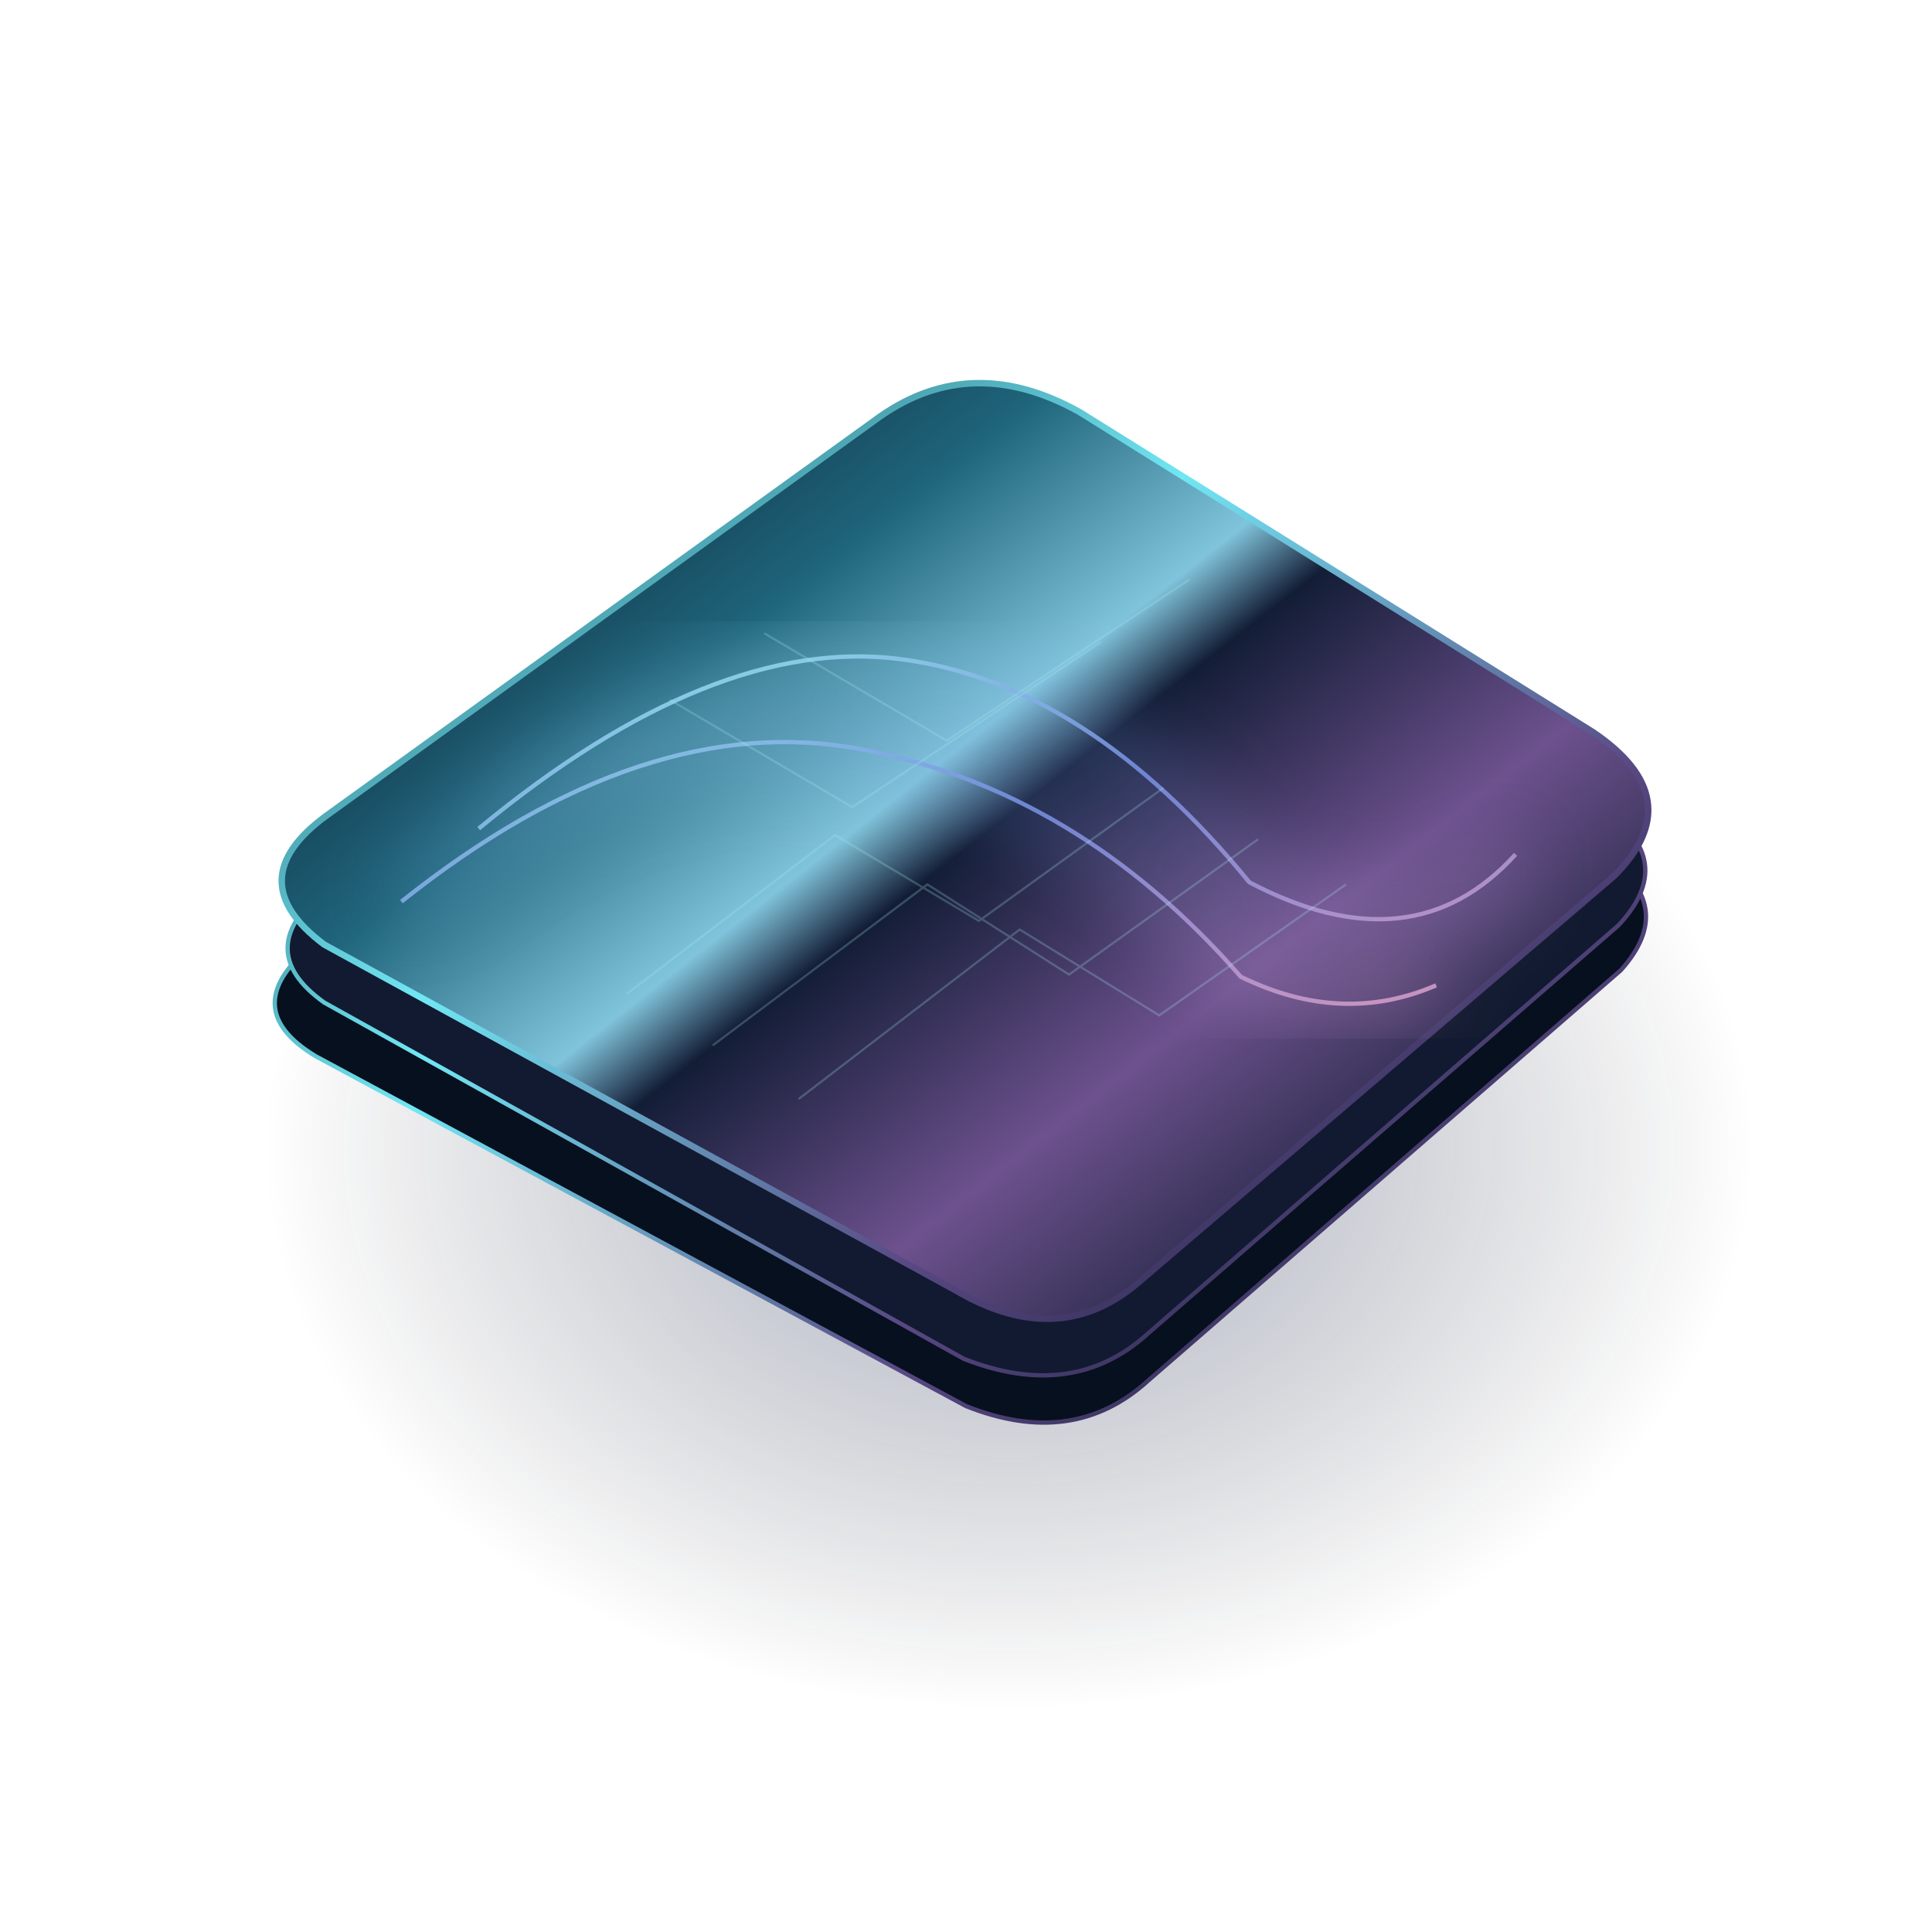
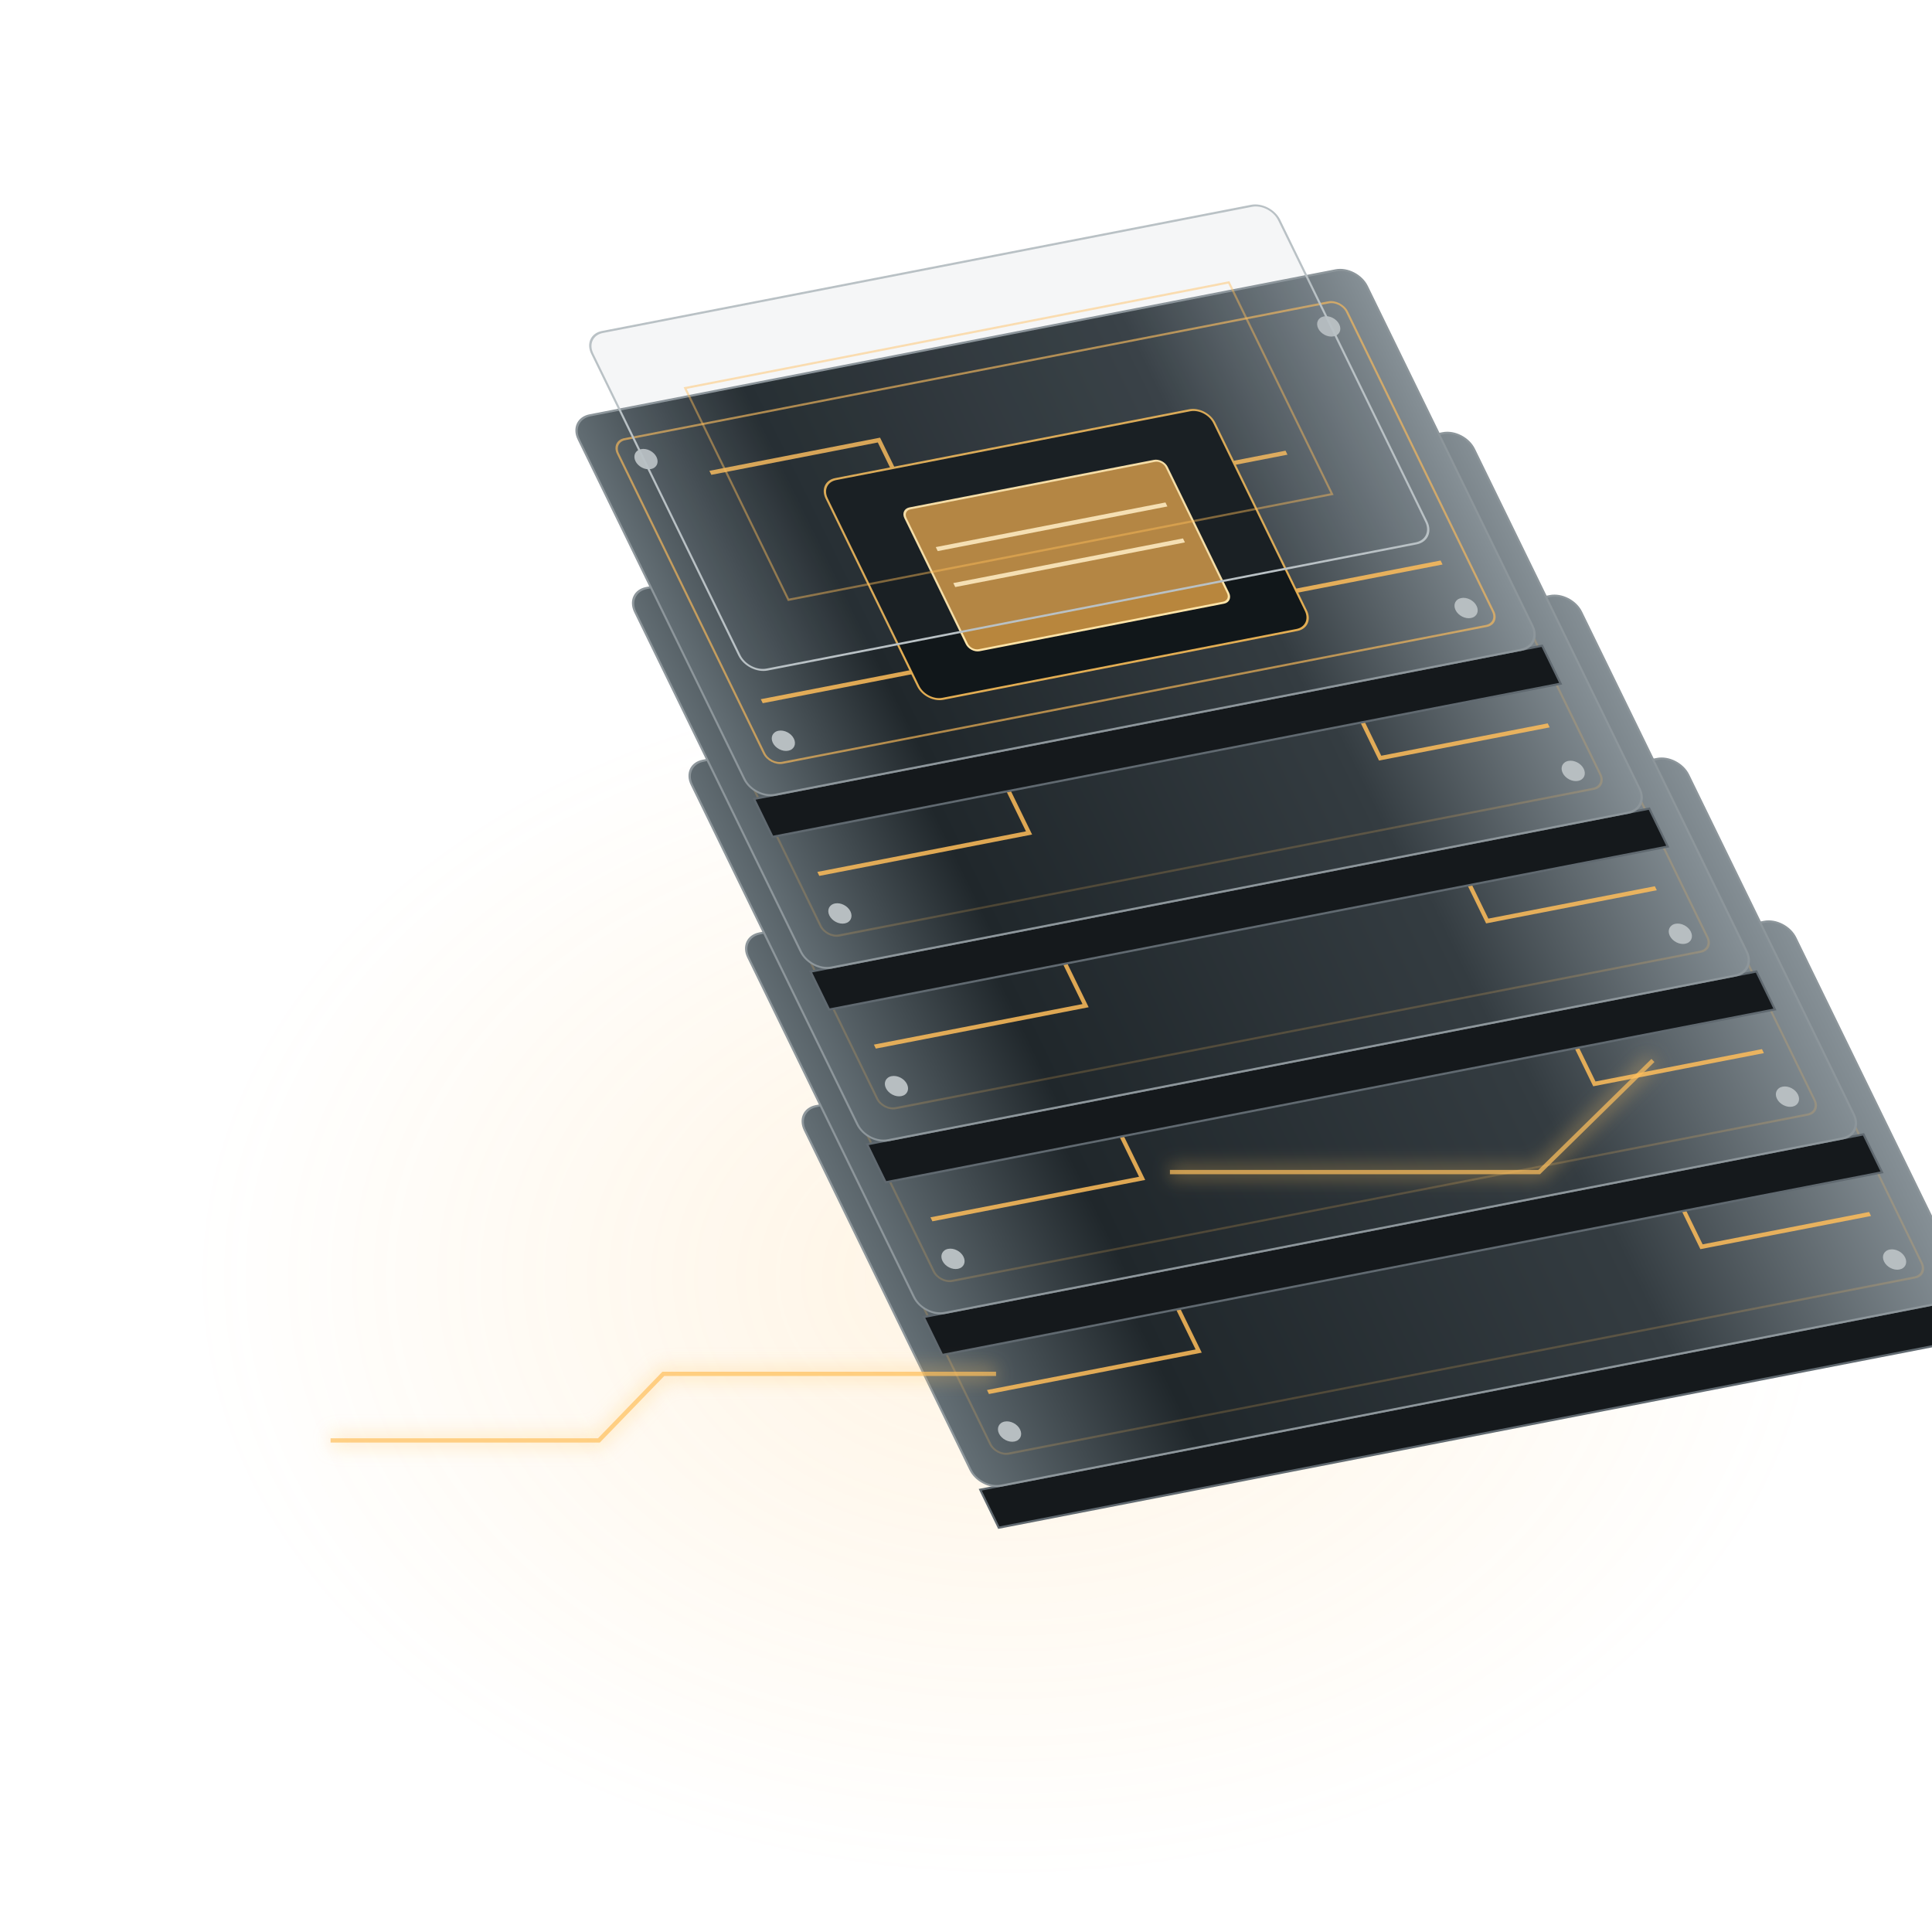
- <svg xmlns="http://www.w3.org/2000/svg" width="900" height="900" viewBox="0 0 900 900">
+ <svg xmlns="http://www.w3.org/2000/svg" viewBox="0 0 900 900" fill="none">
  <defs>
-     <linearGradient id="edge" x1="0" y1="0" x2="1" y2="1">
-       <stop stop-color="#143b4b" />
-       <stop offset=".38" stop-color="#71e7f4" />
-       <stop offset=".7" stop-color="#594883" />
-       <stop offset="1" stop-color="#0a1429" />
+     <linearGradient id="metal" x1="0" x2="1">
+       <stop stop-color="#626d73" />
+       <stop offset=".22" stop-color="#20272b" />
+       <stop offset=".7" stop-color="#343c41" />
+       <stop offset="1" stop-color="#858f95" />
    </linearGradient>
-     <linearGradient id="body" x1=".1" y1=".1" x2=".9" y2=".8">
-       <stop stop-color="#0a2034" />
-       <stop offset=".27" stop-color="#1f657b" />
-       <stop offset=".46" stop-color="#80c4db" />
-       <stop offset=".53" stop-color="#131d36" />
-       <stop offset=".76" stop-color="#6d518e" />
-       <stop offset="1" stop-color="#172038" />
-     </linearGradient>
-     <linearGradient id="ribbon" x1="0" y1="0" x2="1" y2="1">
-       <stop stop-color="#9ff7f4" />
-       <stop offset=".5" stop-color="#758dde" />
-       <stop offset="1" stop-color="#dc9dc5" />
-     </linearGradient>
-     <radialGradient id="glow">
-       <stop stop-color="#293c70" stop-opacity=".4" />
-       <stop offset="1" stop-color="#030610" stop-opacity="0" />
+     <radialGradient id="aura">
+       <stop stop-color="#ffb646" stop-opacity=".15" />
+       <stop offset="1" stop-color="#ffb646" stop-opacity="0" />
    </radialGradient>
-     <filter id="soft">
-       <feGaussianBlur stdDeviation="18" />
+     <filter id="glow">
+       <feGaussianBlur stdDeviation="4" />
    </filter>
  </defs>
-   <ellipse cx="470" cy="535" rx="350" ry="260" fill="url(#glow)" />
-   <path d="M147 492Q109 469 147 439L415 242Q453 217 492 238L747 398Q782 422 755 452L535 643Q500 675 450 655Z" fill="#07101e" stroke="url(#edge)" stroke-width="2" />
-   <path d="M151 467Q116 442 153 413L418 221Q454 198 493 220L747 377Q782 401 754 431L535 621Q500 653 449 633Z" fill="#111a30" stroke="url(#edge)" stroke-width="2" />
-   <path d="M151 440Q111 410 152 380L410 194Q453 164 503 192L742 341Q788 372 752 408L532 596Q494 630 445 601Z" fill="url(#body)" stroke="url(#edge)" stroke-width="3" />
-   <path d="M223 386Q332 296 419 307T582 411Q658 451 706 398M187 420Q300 330 401 349T578 455Q625 478 669 459" fill="none" stroke="url(#ribbon)" stroke-width="18" opacity=".4" filter="url(#soft)" />
-   <path d="M223 386Q332 296 419 307T582 411Q658 451 706 398M187 420Q300 330 401 349T578 455Q625 478 669 459" fill="none" stroke="url(#ribbon)" stroke-width="2" opacity=".9" />
-   <g fill="none" stroke="#a9eaf2" stroke-width="1" opacity=".24">
-     <path d="m292 463 97-74 67 40 86-62M332 487l100-75 66 42 88-63M372 512l103-79 65 40 87-61M356 295l85 50 113-75M312 326l85 50 116-77" />
+   <ellipse cx="470" cy="595" rx="380" ry="280" fill="url(#aura)" />
+   <g transform="translate(35 50) rotate(-11 450 450) skewX(15)">
+     <g transform="translate(0 635)">
+       <path d="M215 0h470v19h-470z" fill="#15191c" stroke="#606970" />
+       <rect x="215" y="-190" width="470" height="190" rx="10" fill="url(#metal)" stroke="#8d969b" />
+       <rect x="229" y="-176" width="442" height="162" rx="6" stroke="#ffbd59" opacity="0.2" />
+       <path d="M239 -44h100v-58h240v55h80M265 -153h80v42h270" stroke="#ffbd59" stroke-width="2" opacity=".85" />
+       <g fill="#b7bec1">
+         <circle cx="240" cy="-165" r="5" />
+         <circle cx="660" cy="-165" r="5" />
+         <circle cx="240" cy="-24" r="5" />
+         <circle cx="660" cy="-24" r="5" />
+       </g>
+     </g>
+     <g transform="translate(0 551)">
+       <path d="M227 0h446v19h-446z" fill="#15191c" stroke="#606970" />
+       <rect x="227" y="-190" width="446" height="190" rx="10" fill="url(#metal)" stroke="#8d969b" />
+       <rect x="241" y="-176" width="418" height="162" rx="6" stroke="#ffbd59" opacity="0.2" />
+       <path d="M251 -44h100v-58h216v55h80M277 -153h80v42h246" stroke="#ffbd59" stroke-width="2" opacity=".85" />
+       <g fill="#b7bec1">
+         <circle cx="252" cy="-165" r="5" />
+         <circle cx="648" cy="-165" r="5" />
+         <circle cx="252" cy="-24" r="5" />
+         <circle cx="648" cy="-24" r="5" />
+       </g>
+     </g>
+     <g transform="translate(0 467)">
+       <path d="M239 0h422v19h-422z" fill="#15191c" stroke="#606970" />
+       <rect x="239" y="-190" width="422" height="190" rx="10" fill="url(#metal)" stroke="#8d969b" />
+       <rect x="253" y="-176" width="394" height="162" rx="6" stroke="#ffbd59" opacity="0.2" />
+       <path d="M263 -44h100v-58h192v55h80M289 -153h80v42h222" stroke="#ffbd59" stroke-width="2" opacity=".85" />
+       <g fill="#b7bec1">
+         <circle cx="264" cy="-165" r="5" />
+         <circle cx="636" cy="-165" r="5" />
+         <circle cx="264" cy="-24" r="5" />
+         <circle cx="636" cy="-24" r="5" />
+       </g>
+     </g>
+     <g transform="translate(0 383)">
+       <path d="M251 0h398v19h-398z" fill="#15191c" stroke="#606970" />
+       <rect x="251" y="-190" width="398" height="190" rx="10" fill="url(#metal)" stroke="#8d969b" />
+       <rect x="265" y="-176" width="370" height="162" rx="6" stroke="#ffbd59" opacity="0.2" />
+       <path d="M275 -44h100v-58h168v55h80M301 -153h80v42h198" stroke="#ffbd59" stroke-width="2" opacity=".85" />
+       <g fill="#b7bec1">
+         <circle cx="276" cy="-165" r="5" />
+         <circle cx="624" cy="-165" r="5" />
+         <circle cx="276" cy="-24" r="5" />
+         <circle cx="624" cy="-24" r="5" />
+       </g>
+     </g>
+     <g transform="translate(0 299)">
+       <path d="M263 0h374v19h-374z" fill="#15191c" stroke="#606970" />
+       <rect x="263" y="-190" width="374" height="190" rx="10" fill="url(#metal)" stroke="#8d969b" />
+       <rect x="277" y="-176" width="346" height="162" rx="6" stroke="#ffbd59" opacity="0.65" />
+       <path d="M287 -44h100v-58h144v55h80M313 -153h80v42h174" stroke="#ffbd59" stroke-width="2" opacity=".85" />
+       <g fill="#b7bec1">
+         <circle cx="288" cy="-165" r="5" />
+         <circle cx="612" cy="-165" r="5" />
+         <circle cx="288" cy="-24" r="5" />
+         <circle cx="612" cy="-24" r="5" />
+       </g>
+       <rect x="358" y="-139" width="184" height="110" rx="8" fill="#11171a" stroke="#e2ad53" />
+       <rect x="388" y="-119" width="124" height="71" rx="4" fill="#b8863d" stroke="#ffe4a8" />
+       <path d="M395 -98h109M395 -80h109" stroke="#ffe6b5" stroke-width="2" />
+     </g>
+     <rect x="287" y="72" width="326" height="169" rx="9" fill="#849397" fill-opacity=".08" stroke="#b9c1c5" />
+     <path d="M320 105h258v106H320z" stroke="#ffbd59" opacity=".45" />
  </g>
+   <path d="M154 671h125l30-31h155M545 546h172l53-52" stroke="#ffbd59" stroke-width="2" opacity=".7" />
+   <path d="M154 671h125l30-31h155M545 546h172l53-52" stroke="#ffc96c" stroke-width="7" opacity=".3" filter="url(#glow)" />
</svg>
